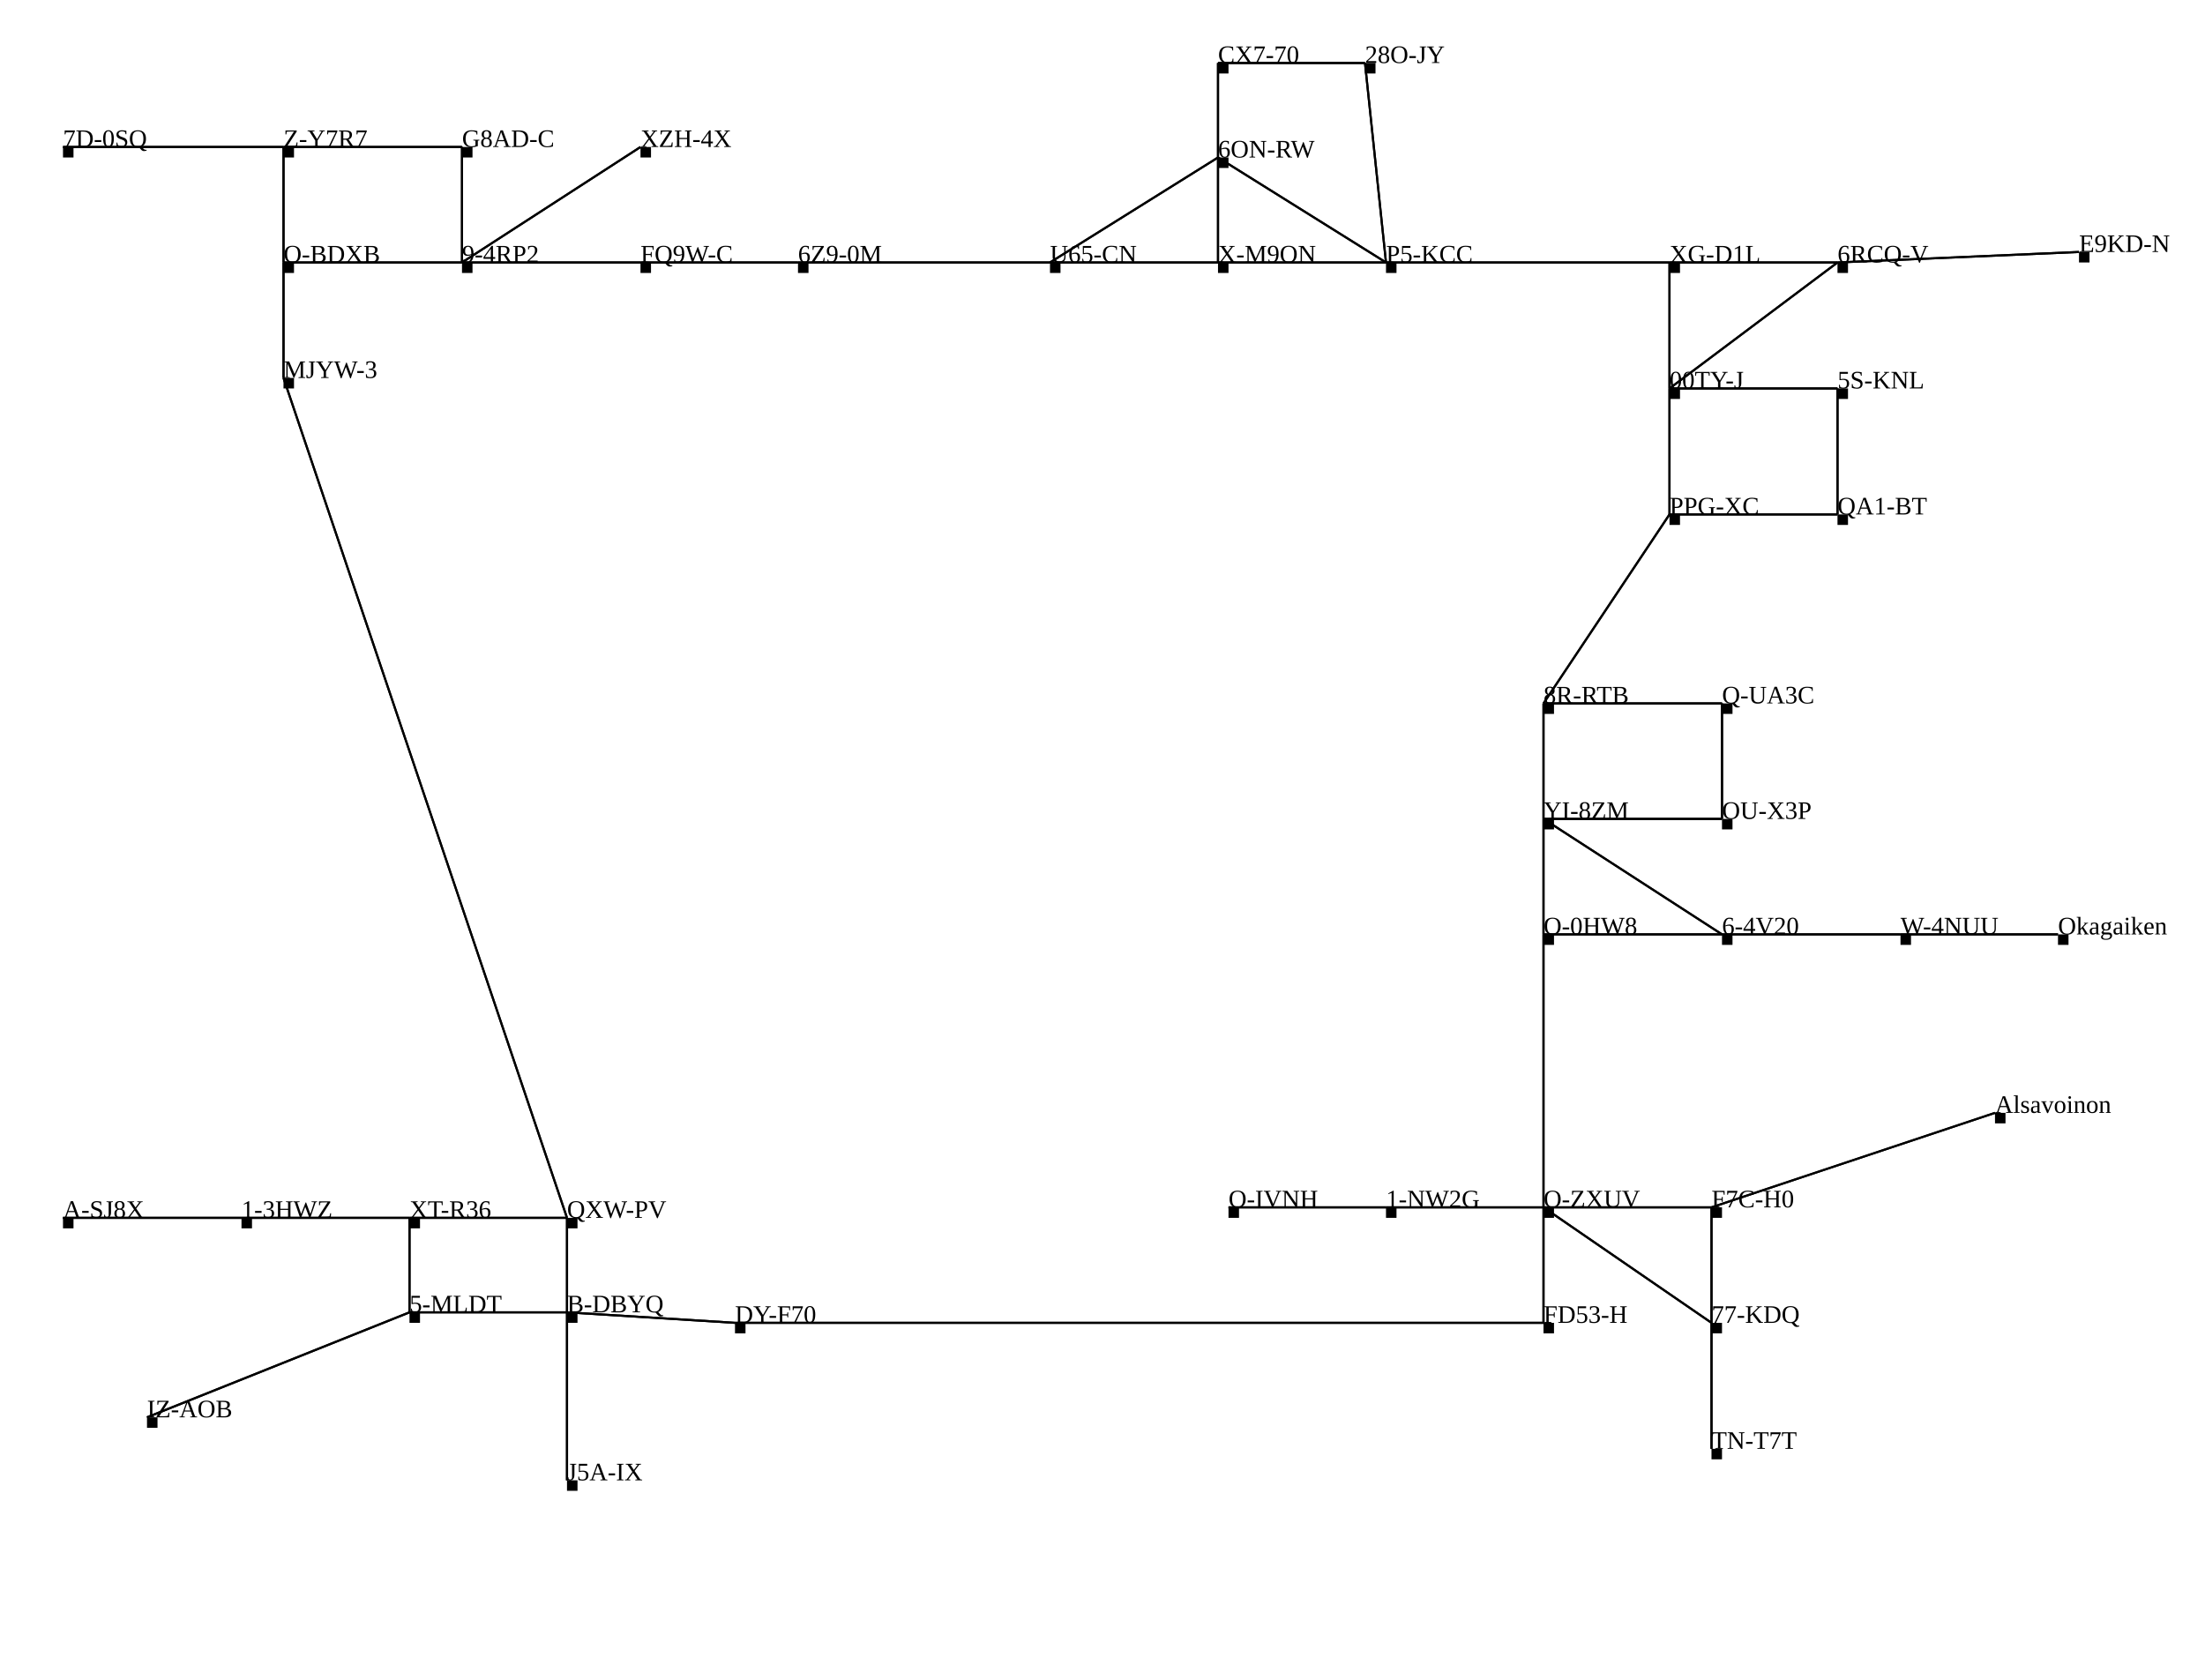
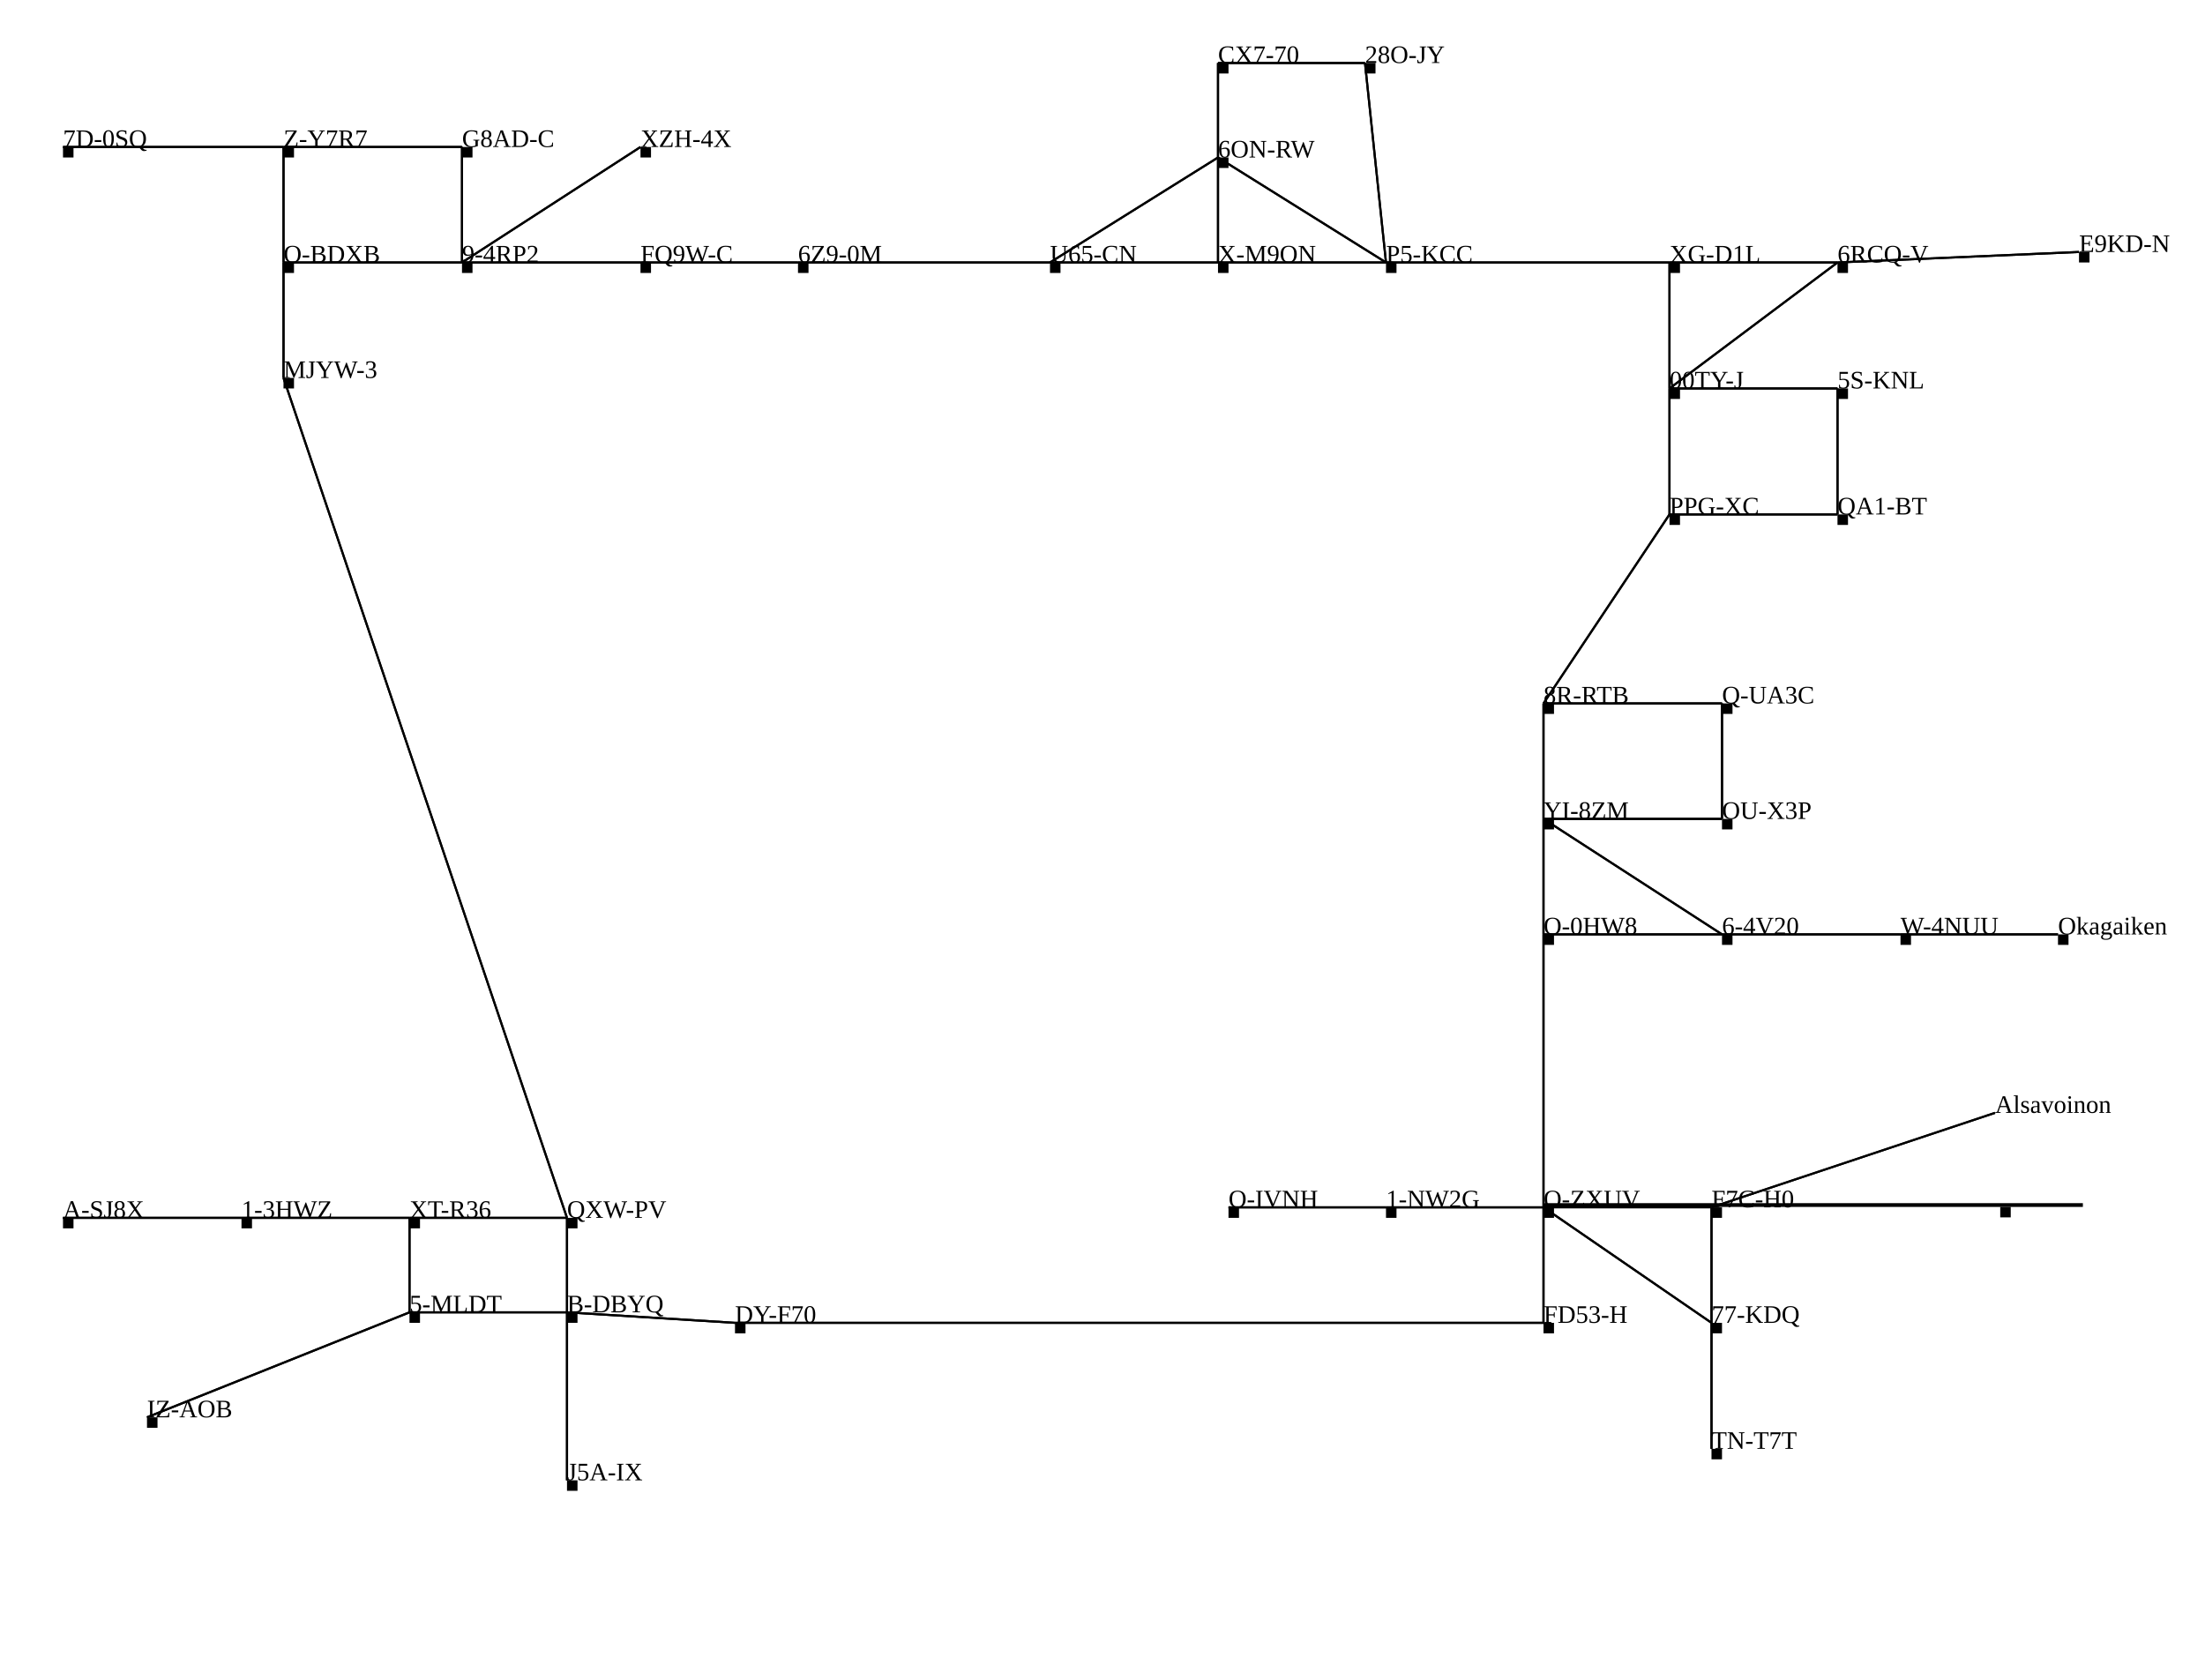
- <svg xmlns="http://www.w3.org/2000/svg" id="3140" height="800.00" width="1050.00">
+ <svg xmlns="http://www.w3.org/2000/svg" id="3140" height="800.00" width="1050.00" version="1.1">
+   <defs id="defs4438" />
  <rect Name="1-3HWZ" ID="30004037" Region="Cloud Ring" width="5.00" Type="system" height="5.00" x="115.00" y="580.00" id="3141" />
  <text y="580.00" x="115.00" id="3142">1-3HWZ</text>
  <rect Name="Z-Y7R7" ID="30004063" Region="Cloud Ring" width="5.00" Type="system" height="5.00" x="135.00" y="70.00" id="3144" />
  <text y="70.00" x="135.00" id="3145">Z-Y7R7</text>
  <rect Name="O-BDXB" ID="30004060" Region="Cloud Ring" width="5.00" Type="system" height="5.00" x="135.00" y="125.00" id="3147" />
  <text y="125.00" x="135.00" id="3148">O-BDXB</text>
  <rect Name="MJYW-3" ID="30004064" Region="Cloud Ring" width="5.00" Type="system" height="5.00" x="135.00" y="180.00" id="3150" />
  <text y="180.00" x="135.00" id="3151">MJYW-3</text>
  <rect Name="XT-R36" ID="30004038" Region="Cloud Ring" width="5.00" Type="system" height="5.00" x="195.00" y="580.00" id="3153" />
  <text y="580.00" x="195.00" id="3154">XT-R36</text>
  <rect Name="5-MLDT" ID="30004039" Region="Cloud Ring" width="5.00" Type="system" height="5.00" x="195.00" y="625.00" id="3156" />
  <text y="625.00" x="195.00" id="3157">5-MLDT</text>
  <rect Name="G8AD-C" ID="30004061" Region="Cloud Ring" width="5.00" Type="system" height="5.00" x="220.00" y="70.00" id="3159" />
  <text y="70.00" x="220.00" id="3160">G8AD-C</text>
  <rect Name="9-4RP2" ID="30004059" Region="Cloud Ring" width="5.00" Type="system" height="5.00" x="220.00" y="125.00" id="3162" />
  <text y="125.00" x="220.00" id="3163">9-4RP2</text>
  <rect Name="QXW-PV" ID="30004041" Region="Cloud Ring" width="5.00" Type="system" height="5.00" x="270.00" y="580.00" id="3165" />
  <text y="580.00" x="270.00" id="3166">QXW-PV</text>
  <rect Name="B-DBYQ" ID="30004040" Region="Cloud Ring" width="5.00" Type="system" height="5.00" x="270.00" y="625.00" id="3168" />
  <text y="625.00" x="270.00" id="3169">B-DBYQ</text>
  <rect Name="XZH-4X" ID="30004062" Region="Cloud Ring" width="5.00" Type="system" height="5.00" x="305.00" y="70.00" id="3171" />
  <text y="70.00" x="305.00" id="3172">XZH-4X</text>
  <rect Name="FQ9W-C" ID="30004058" Region="Cloud Ring" width="5.00" Type="system" height="5.00" x="305.00" y="125.00" id="3174" />
  <text y="125.00" x="305.00" id="3175">FQ9W-C</text>
  <rect Name="DY-F70" ID="30004042" Region="Cloud Ring" width="5.00" Type="system" height="5.00" x="350.00" y="630.00" id="3177" />
  <text y="630.00" x="350.00" id="3178">DY-F70</text>
  <rect Name="6Z9-0M" ID="30004057" Region="Cloud Ring" width="5.00" Type="system" height="5.00" x="380.00" y="125.00" id="3180" />
  <text y="125.00" x="380.00" id="3181">6Z9-0M</text>
  <rect Name="U65-CN" ID="30004074" Region="Cloud Ring" width="5.00" Type="system" height="5.00" x="500.00" y="125.00" id="3183" />
  <text y="125.00" x="500.00" id="3184">U65-CN</text>
  <rect Name="CX7-70" ID="30004072" Region="Cloud Ring" width="5.00" Type="system" height="5.00" x="580.00" y="30.00" id="3186" />
  <text y="30.00" x="580.00" id="3187">CX7-70</text>
  <rect Name="6ON-RW" ID="30004073" Region="Cloud Ring" width="5.00" Type="system" height="5.00" x="580.00" y="75.00" id="3189" />
  <text y="75.00" x="580.00" id="3190">6ON-RW</text>
  <rect Name="X-M9ON" ID="30004075" Region="Cloud Ring" width="5.00" Type="system" height="5.00" x="580.00" y="125.00" id="3192" />
  <text y="125.00" x="580.00" id="3193">X-M9ON</text>
  <rect Name="O-IVNH" ID="30004049" Region="Cloud Ring" width="5.00" Type="system" height="5.00" x="585.00" y="575.00" id="3195" />
  <text y="575.00" x="585.00" id="3196">O-IVNH</text>
  <rect Name="28O-JY" ID="30004071" Region="Cloud Ring" width="5.00" Type="system" height="5.00" x="650.00" y="30.00" id="3198" />
  <text y="30.00" x="650.00" id="3199">28O-JY</text>
  <rect Name="P5-KCC" ID="30004076" Region="Cloud Ring" width="5.00" Type="system" height="5.00" x="660.00" y="125.00" id="3201" />
  <text y="125.00" x="660.00" id="3202">P5-KCC</text>
  <rect Name="1-NW2G" ID="30004048" Region="Cloud Ring" width="5.00" Type="system" height="5.00" x="660.00" y="575.00" id="3204" />
  <text y="575.00" x="660.00" id="3205">1-NW2G</text>
  <rect Name="8R-RTB" ID="30004056" Region="Cloud Ring" width="5.00" Type="system" height="5.00" x="735.00" y="335.00" id="3207" />
  <text y="335.00" x="735.00" id="3208">8R-RTB</text>
  <rect Name="YI-8ZM" ID="30004051" Region="Cloud Ring" width="5.00" Type="system" height="5.00" x="735.00" y="390.00" id="3210" />
  <text y="390.00" x="735.00" id="3211">YI-8ZM</text>
  <rect Name="O-0HW8" ID="30004050" Region="Cloud Ring" width="5.00" Type="system" height="5.00" x="735.00" y="445.00" id="3213" />
  <text y="445.00" x="735.00" id="3214">O-0HW8</text>
  <rect Name="O-ZXUV" ID="30004044" Region="Cloud Ring" width="5.00" Type="system" height="5.00" x="735.00" y="575.00" id="3216" />
  <text y="575.00" x="735.00" id="3217">O-ZXUV</text>
  <rect Name="FD53-H" ID="30004043" Region="Cloud Ring" width="5.00" Type="system" height="5.00" x="735.00" y="630.00" id="3219" />
  <text y="630.00" x="735.00" id="3220">FD53-H</text>
  <rect Name="XG-D1L" ID="30004069" Region="Cloud Ring" width="5.00" Type="system" height="5.00" x="795.00" y="125.00" id="3222" />
  <text y="125.00" x="795.00" id="3223">XG-D1L</text>
  <rect Name="00TY-J" ID="30004068" Region="Cloud Ring" width="5.00" Type="system" height="5.00" x="795.00" y="185.00" id="3225" />
  <text y="185.00" x="795.00" id="3226">00TY-J</text>
  <rect Name="PPG-XC" ID="30004065" Region="Cloud Ring" width="5.00" Type="system" height="5.00" x="795.00" y="245.00" id="3228" />
  <text y="245.00" x="795.00" id="3229">PPG-XC</text>
  <rect Name="F7C-H0" ID="30004046" Region="Cloud Ring" width="5.00" Type="system" height="5.00" x="815.00" y="575.00" id="3231" />
  <text y="575.00" x="815.00" id="3232">F7C-H0</text>
  <rect Name="77-KDQ" ID="30004045" Region="Cloud Ring" width="5.00" Type="system" height="5.00" x="815.00" y="630.00" id="3234" />
  <text y="630.00" x="815.00" id="3235">77-KDQ</text>
  <rect Name="TN-T7T" ID="30004047" Region="Cloud Ring" width="5.00" Type="system" height="5.00" x="815.00" y="690.00" id="3237" />
  <text y="690.00" x="815.00" id="3238">TN-T7T</text>
  <rect Name="Q-UA3C" ID="30004054" Region="Cloud Ring" width="5.00" Type="system" height="5.00" x="820.00" y="335.00" id="3240" />
  <text y="335.00" x="820.00" id="3241">Q-UA3C</text>
  <rect Name="OU-X3P" ID="30004052" Region="Cloud Ring" width="5.00" Type="system" height="5.00" x="820.00" y="390.00" id="3243" />
  <text y="390.00" x="820.00" id="3244">OU-X3P</text>
  <rect Name="6-4V20" ID="30004053" Region="Cloud Ring" width="5.00" Type="system" height="5.00" x="820.00" y="445.00" id="3246" />
  <text y="445.00" x="820.00" id="3247">6-4V20</text>
  <rect Name="6RCQ-V" ID="30004070" Region="Cloud Ring" width="5.00" Type="system" height="5.00" x="875.00" y="125.00" id="3249" />
  <text y="125.00" x="875.00" id="3250">6RCQ-V</text>
  <rect Name="5S-KNL" ID="30004067" Region="Cloud Ring" width="5.00" Type="system" height="5.00" x="875.00" y="185.00" id="3252" />
  <text y="185.00" x="875.00" id="3253">5S-KNL</text>
  <rect Name="QA1-BT" ID="30004066" Region="Cloud Ring" width="5.00" Type="system" height="5.00" x="875.00" y="245.00" id="3255" />
  <text y="245.00" x="875.00" id="3256">QA1-BT</text>
  <rect Name="W-4NUU" ID="30004055" Region="Cloud Ring" width="5.00" Type="system" height="5.00" x="905.00" y="445.00" id="3258" />
  <text y="445.00" x="905.00" id="3259">W-4NUU</text>
  <rect Name="7D-0SQ" ID="30002046" Region="Pure Blind" width="5.00" Type="system" height="5.00" x="30.00" y="70.00" id="3261" />
  <text y="70.00" x="30.00" id="3262">7D-0SQ</text>
  <rect Name="A-SJ8X" ID="30003335" Region="Syndicate" width="5.00" Type="system" height="5.00" x="30.00" y="580.00" id="3264" />
  <text y="580.00" x="30.00" id="3265">A-SJ8X</text>
  <rect Name="IZ-AOB" ID="30004535" Region="Outer Ring" width="5.00" Type="system" height="5.00" x="70.00" y="675.00" id="3267" />
  <text y="675.00" x="70.00" id="3268">IZ-AOB</text>
  <rect Name="J5A-IX" ID="30004589" Region="Fountain" width="5.00" Type="system" height="5.00" x="270.00" y="705.00" id="3270" />
  <text y="705.00" x="270.00" id="3271">J5A-IX</text>
-   <rect Name="Alsavoinon" ID="30003841" Region="Placid" width="5.00" Type="system" height="5.00" x="950.00" y="530.00" id="3273" />
+   <rect Name="Alsavoinon" ID="30003841" Region="Placid" width="5" Type="system" height="5" x="952.494" y="574.771" id="3273" />
  <text y="530.00" x="950.00" id="3274">Alsavoinon</text>
  <rect Name="Okagaiken" ID="30045307" Region="Black Rise" width="5.00" Type="system" height="5.00" x="980.00" y="445.00" id="3276" />
  <text y="445.00" x="980.00" id="3277">Okagaiken</text>
  <rect Name="E9KD-N" ID="30003694" Region="Fade" width="5.00" Type="system" height="5.00" x="990.00" y="120.00" id="3279" />
  <text y="120.00" x="990.00" id="3280">E9KD-N</text>
  <line y2="580.00" x1="115.00" y1="580.00" x2="30.00" style="fill:black;stroke:black;" id="3282" />
  <line y2="580.00" x1="115.00" y1="580.00" x2="195.00" style="fill:black;stroke:black;" id="3283" />
  <line y2="70.00" x1="135.00" y1="70.00" x2="30.00" style="fill:black;stroke:black;" id="3284" />
  <line y2="125.00" x1="135.00" y1="70.00" x2="135.00" style="fill:black;stroke:black;" id="3285" />
  <line y2="70.00" x1="135.00" y1="70.00" x2="220.00" style="fill:black;stroke:black;" id="3286" />
  <line y2="125.00" x1="135.00" y1="125.00" x2="220.00" style="fill:black;stroke:black;" id="3287" />
  <line y2="70.00" x1="135.00" y1="125.00" x2="135.00" style="fill:black;stroke:black;" id="3288" />
  <line y2="180.00" x1="135.00" y1="125.00" x2="135.00" style="fill:black;stroke:black;" id="3289" />
  <line y2="580.00" x1="135.00" y1="180.00" x2="270.00" style="fill:black;stroke:black;" id="3290" />
  <line y2="125.00" x1="135.00" y1="180.00" x2="135.00" style="fill:black;stroke:black;" id="3291" />
  <line y2="580.00" x1="195.00" y1="580.00" x2="115.00" style="fill:black;stroke:black;" id="3292" />
  <line y2="625.00" x1="195.00" y1="580.00" x2="195.00" style="fill:black;stroke:black;" id="3293" />
  <line y2="580.00" x1="195.00" y1="580.00" x2="270.00" style="fill:black;stroke:black;" id="3294" />
  <line y2="580.00" x1="195.00" y1="625.00" x2="195.00" style="fill:black;stroke:black;" id="3295" />
  <line y2="625.00" x1="195.00" y1="625.00" x2="270.00" style="fill:black;stroke:black;" id="3296" />
  <line y2="675.00" x1="195.00" y1="625.00" x2="70.00" style="fill:black;stroke:black;" id="3297" />
  <line y2="125.00" x1="220.00" y1="70.00" x2="220.00" style="fill:black;stroke:black;" id="3298" />
  <line y2="70.00" x1="220.00" y1="70.00" x2="135.00" style="fill:black;stroke:black;" id="3299" />
  <line y2="125.00" x1="220.00" y1="125.00" x2="305.00" style="fill:black;stroke:black;" id="3300" />
  <line y2="125.00" x1="220.00" y1="125.00" x2="135.00" style="fill:black;stroke:black;" id="3301" />
  <line y2="70.00" x1="220.00" y1="125.00" x2="220.00" style="fill:black;stroke:black;" id="3302" />
  <line y2="70.00" x1="220.00" y1="125.00" x2="305.00" style="fill:black;stroke:black;" id="3303" />
  <line y2="580.00" x1="270.00" y1="580.00" x2="195.00" style="fill:black;stroke:black;" id="3304" />
  <line y2="625.00" x1="270.00" y1="580.00" x2="270.00" style="fill:black;stroke:black;" id="3305" />
  <line y2="180.00" x1="270.00" y1="580.00" x2="135.00" style="fill:black;stroke:black;" id="3306" />
  <line y2="625.00" x1="270.00" y1="625.00" x2="195.00" style="fill:black;stroke:black;" id="3307" />
  <line y2="580.00" x1="270.00" y1="625.00" x2="270.00" style="fill:black;stroke:black;" id="3308" />
  <line y2="630.00" x1="270.00" y1="625.00" x2="350.00" style="fill:black;stroke:black;" id="3309" />
  <line y2="705.00" x1="270.00" y1="625.00" x2="270.00" style="fill:black;stroke:black;" id="3310" />
  <line y2="125.00" x1="305.00" y1="70.00" x2="220.00" style="fill:black;stroke:black;" id="3311" />
  <line y2="125.00" x1="305.00" y1="125.00" x2="380.00" style="fill:black;stroke:black;" id="3312" />
  <line y2="125.00" x1="305.00" y1="125.00" x2="220.00" style="fill:black;stroke:black;" id="3313" />
  <line y2="625.00" x1="350.00" y1="630.00" x2="270.00" style="fill:black;stroke:black;" id="3314" />
  <line y2="630.00" x1="350.00" y1="630.00" x2="735.00" style="fill:black;stroke:black;" id="3315" />
  <line y2="125.00" x1="380.00" y1="125.00" x2="305.00" style="fill:black;stroke:black;" id="3316" />
  <line y2="125.00" x1="380.00" y1="125.00" x2="500.00" style="fill:black;stroke:black;" id="3317" />
  <line y2="125.00" x1="500.00" y1="125.00" x2="380.00" style="fill:black;stroke:black;" id="3318" />
  <line y2="75.00" x1="500.00" y1="125.00" x2="580.00" style="fill:black;stroke:black;" id="3319" />
  <line y2="125.00" x1="500.00" y1="125.00" x2="580.00" style="fill:black;stroke:black;" id="3320" />
  <line y2="30.00" x1="580.00" y1="30.00" x2="650.00" style="fill:black;stroke:black;" id="3321" />
  <line y2="75.00" x1="580.00" y1="30.00" x2="580.00" style="fill:black;stroke:black;" id="3322" />
  <line y2="30.00" x1="580.00" y1="75.00" x2="580.00" style="fill:black;stroke:black;" id="3323" />
  <line y2="125.00" x1="580.00" y1="75.00" x2="500.00" style="fill:black;stroke:black;" id="3324" />
  <line y2="125.00" x1="580.00" y1="75.00" x2="580.00" style="fill:black;stroke:black;" id="3325" />
  <line y2="125.00" x1="580.00" y1="75.00" x2="660.00" style="fill:black;stroke:black;" id="3326" />
  <line y2="75.00" x1="580.00" y1="125.00" x2="580.00" style="fill:black;stroke:black;" id="3327" />
  <line y2="125.00" x1="580.00" y1="125.00" x2="500.00" style="fill:black;stroke:black;" id="3328" />
  <line y2="125.00" x1="580.00" y1="125.00" x2="660.00" style="fill:black;stroke:black;" id="3329" />
  <line y2="575.00" x1="585.00" y1="575.00" x2="660.00" style="fill:black;stroke:black;" id="3330" />
  <line y2="30.00" x1="650.00" y1="30.00" x2="580.00" style="fill:black;stroke:black;" id="3331" />
  <line y2="125.00" x1="650.00" y1="30.00" x2="660.00" style="fill:black;stroke:black;" id="3332" />
  <line y2="125.00" x1="660.00" y1="125.00" x2="795.00" style="fill:black;stroke:black;" id="3333" />
  <line y2="30.00" x1="660.00" y1="125.00" x2="650.00" style="fill:black;stroke:black;" id="3334" />
  <line y2="75.00" x1="660.00" y1="125.00" x2="580.00" style="fill:black;stroke:black;" id="3335" />
  <line y2="125.00" x1="660.00" y1="125.00" x2="580.00" style="fill:black;stroke:black;" id="3336" />
  <line y2="575.00" x1="660.00" y1="575.00" x2="735.00" style="fill:black;stroke:black;" id="3337" />
  <line y2="575.00" x1="660.00" y1="575.00" x2="585.00" style="fill:black;stroke:black;" id="3338" />
  <line y2="390.00" x1="735.00" y1="335.00" x2="735.00" style="fill:black;stroke:black;" id="3339" />
  <line y2="335.00" x1="735.00" y1="335.00" x2="820.00" style="fill:black;stroke:black;" id="3340" />
  <line y2="245.00" x1="735.00" y1="335.00" x2="795.00" style="fill:black;stroke:black;" id="3341" />
  <line y2="445.00" x1="735.00" y1="390.00" x2="735.00" style="fill:black;stroke:black;" id="3342" />
  <line y2="390.00" x1="735.00" y1="390.00" x2="820.00" style="fill:black;stroke:black;" id="3343" />
  <line y2="445.00" x1="735.00" y1="390.00" x2="820.00" style="fill:black;stroke:black;" id="3344" />
  <line y2="335.00" x1="735.00" y1="390.00" x2="735.00" style="fill:black;stroke:black;" id="3345" />
  <line y2="575.00" x1="735.00" y1="445.00" x2="735.00" style="fill:black;stroke:black;" id="3346" />
  <line y2="390.00" x1="735.00" y1="445.00" x2="735.00" style="fill:black;stroke:black;" id="3347" />
  <line y2="445.00" x1="735.00" y1="445.00" x2="820.00" style="fill:black;stroke:black;" id="3348" />
  <line y2="630.00" x1="735.00" y1="575.00" x2="735.00" style="fill:black;stroke:black;" id="3349" />
  <line y2="630.00" x1="735.00" y1="575.00" x2="815.00" style="fill:black;stroke:black;" id="3350" />
  <line y2="575.00" x1="735.00" y1="575.00" x2="815.00" style="fill:black;stroke:black;" id="3351" />
  <line y2="575.00" x1="735.00" y1="575.00" x2="660.00" style="fill:black;stroke:black;" id="3352" />
  <line y2="445.00" x1="735.00" y1="575.00" x2="735.00" style="fill:black;stroke:black;" id="3353" />
  <line y2="630.00" x1="735.00" y1="630.00" x2="350.00" style="fill:black;stroke:black;" id="3354" />
  <line y2="575.00" x1="735.00" y1="630.00" x2="735.00" style="fill:black;stroke:black;" id="3355" />
  <line y2="185.00" x1="795.00" y1="125.00" x2="795.00" style="fill:black;stroke:black;" id="3356" />
  <line y2="125.00" x1="795.00" y1="125.00" x2="875.00" style="fill:black;stroke:black;" id="3357" />
  <line y2="125.00" x1="795.00" y1="125.00" x2="660.00" style="fill:black;stroke:black;" id="3358" />
  <line y2="245.00" x1="795.00" y1="185.00" x2="795.00" style="fill:black;stroke:black;" id="3359" />
  <line y2="185.00" x1="795.00" y1="185.00" x2="875.00" style="fill:black;stroke:black;" id="3360" />
  <line y2="125.00" x1="795.00" y1="185.00" x2="795.00" style="fill:black;stroke:black;" id="3361" />
  <line y2="125.00" x1="795.00" y1="185.00" x2="875.00" style="fill:black;stroke:black;" id="3362" />
  <line y2="335.00" x1="795.00" y1="245.00" x2="735.00" style="fill:black;stroke:black;" id="3363" />
  <line y2="245.00" x1="795.00" y1="245.00" x2="875.00" style="fill:black;stroke:black;" id="3364" />
  <line y2="185.00" x1="795.00" y1="245.00" x2="795.00" style="fill:black;stroke:black;" id="3365" />
  <line y2="530.00" x1="815.00" y1="575.00" x2="950.00" style="fill:black;stroke:black;" id="3366" />
-   <line y2="575.00" x1="815.00" y1="575.00" x2="735.00" style="fill:black;stroke:black;" id="3367" />
+   <line y2="573.898" x1="991.849" y1="573.898" x2="735.413" style="fill:#000000;stroke:#000000;stroke-width:1.79" id="3367" />
  <line y2="630.00" x1="815.00" y1="575.00" x2="815.00" style="fill:black;stroke:black;" id="3368" />
  <line y2="575.00" x1="815.00" y1="630.00" x2="735.00" style="fill:black;stroke:black;" id="3369" />
  <line y2="575.00" x1="815.00" y1="630.00" x2="815.00" style="fill:black;stroke:black;" id="3370" />
  <line y2="690.00" x1="815.00" y1="630.00" x2="815.00" style="fill:black;stroke:black;" id="3371" />
  <line y2="630.00" x1="815.00" y1="690.00" x2="815.00" style="fill:black;stroke:black;" id="3372" />
  <line y2="390.00" x1="820.00" y1="335.00" x2="820.00" style="fill:black;stroke:black;" id="3373" />
  <line y2="335.00" x1="820.00" y1="335.00" x2="735.00" style="fill:black;stroke:black;" id="3374" />
  <line y2="390.00" x1="820.00" y1="390.00" x2="735.00" style="fill:black;stroke:black;" id="3375" />
  <line y2="335.00" x1="820.00" y1="390.00" x2="820.00" style="fill:black;stroke:black;" id="3376" />
  <line y2="445.00" x1="820.00" y1="445.00" x2="735.00" style="fill:black;stroke:black;" id="3377" />
  <line y2="390.00" x1="820.00" y1="445.00" x2="735.00" style="fill:black;stroke:black;" id="3378" />
  <line y2="445.00" x1="820.00" y1="445.00" x2="905.00" style="fill:black;stroke:black;" id="3379" />
  <line y2="120.00" x1="875.00" y1="125.00" x2="990.00" style="fill:black;stroke:black;" id="3380" />
  <line y2="185.00" x1="875.00" y1="125.00" x2="795.00" style="fill:black;stroke:black;" id="3381" />
  <line y2="125.00" x1="875.00" y1="125.00" x2="795.00" style="fill:black;stroke:black;" id="3382" />
  <line y2="245.00" x1="875.00" y1="185.00" x2="875.00" style="fill:black;stroke:black;" id="3383" />
  <line y2="185.00" x1="875.00" y1="185.00" x2="795.00" style="fill:black;stroke:black;" id="3384" />
  <line y2="245.00" x1="875.00" y1="245.00" x2="795.00" style="fill:black;stroke:black;" id="3385" />
  <line y2="185.00" x1="875.00" y1="245.00" x2="875.00" style="fill:black;stroke:black;" id="3386" />
  <line y2="445.00" x1="905.00" y1="445.00" x2="820.00" style="fill:black;stroke:black;" id="3387" />
  <line y2="445.00" x1="905.00" y1="445.00" x2="980.00" style="fill:black;stroke:black;" id="3388" />
  <line y2="70.00" x1="30.00" y1="70.00" x2="135.00" style="fill:black;stroke:black;" id="3389" />
  <line y2="580.00" x1="30.00" y1="580.00" x2="115.00" style="fill:black;stroke:black;" id="3390" />
  <line y2="625.00" x1="70.00" y1="675.00" x2="195.00" style="fill:black;stroke:black;" id="3391" />
  <line y2="625.00" x1="270.00" y1="705.00" x2="270.00" style="fill:black;stroke:black;" id="3392" />
  <line y2="575.00" x1="950.00" y1="530.00" x2="815.00" style="fill:black;stroke:black;" id="3393" />
  <line y2="445.00" x1="980.00" y1="445.00" x2="905.00" style="fill:black;stroke:black;" id="3394" />
  <line y2="125.00" x1="990.00" y1="120.00" x2="875.00" style="fill:black;stroke:black;" id="3395" />
</svg>
